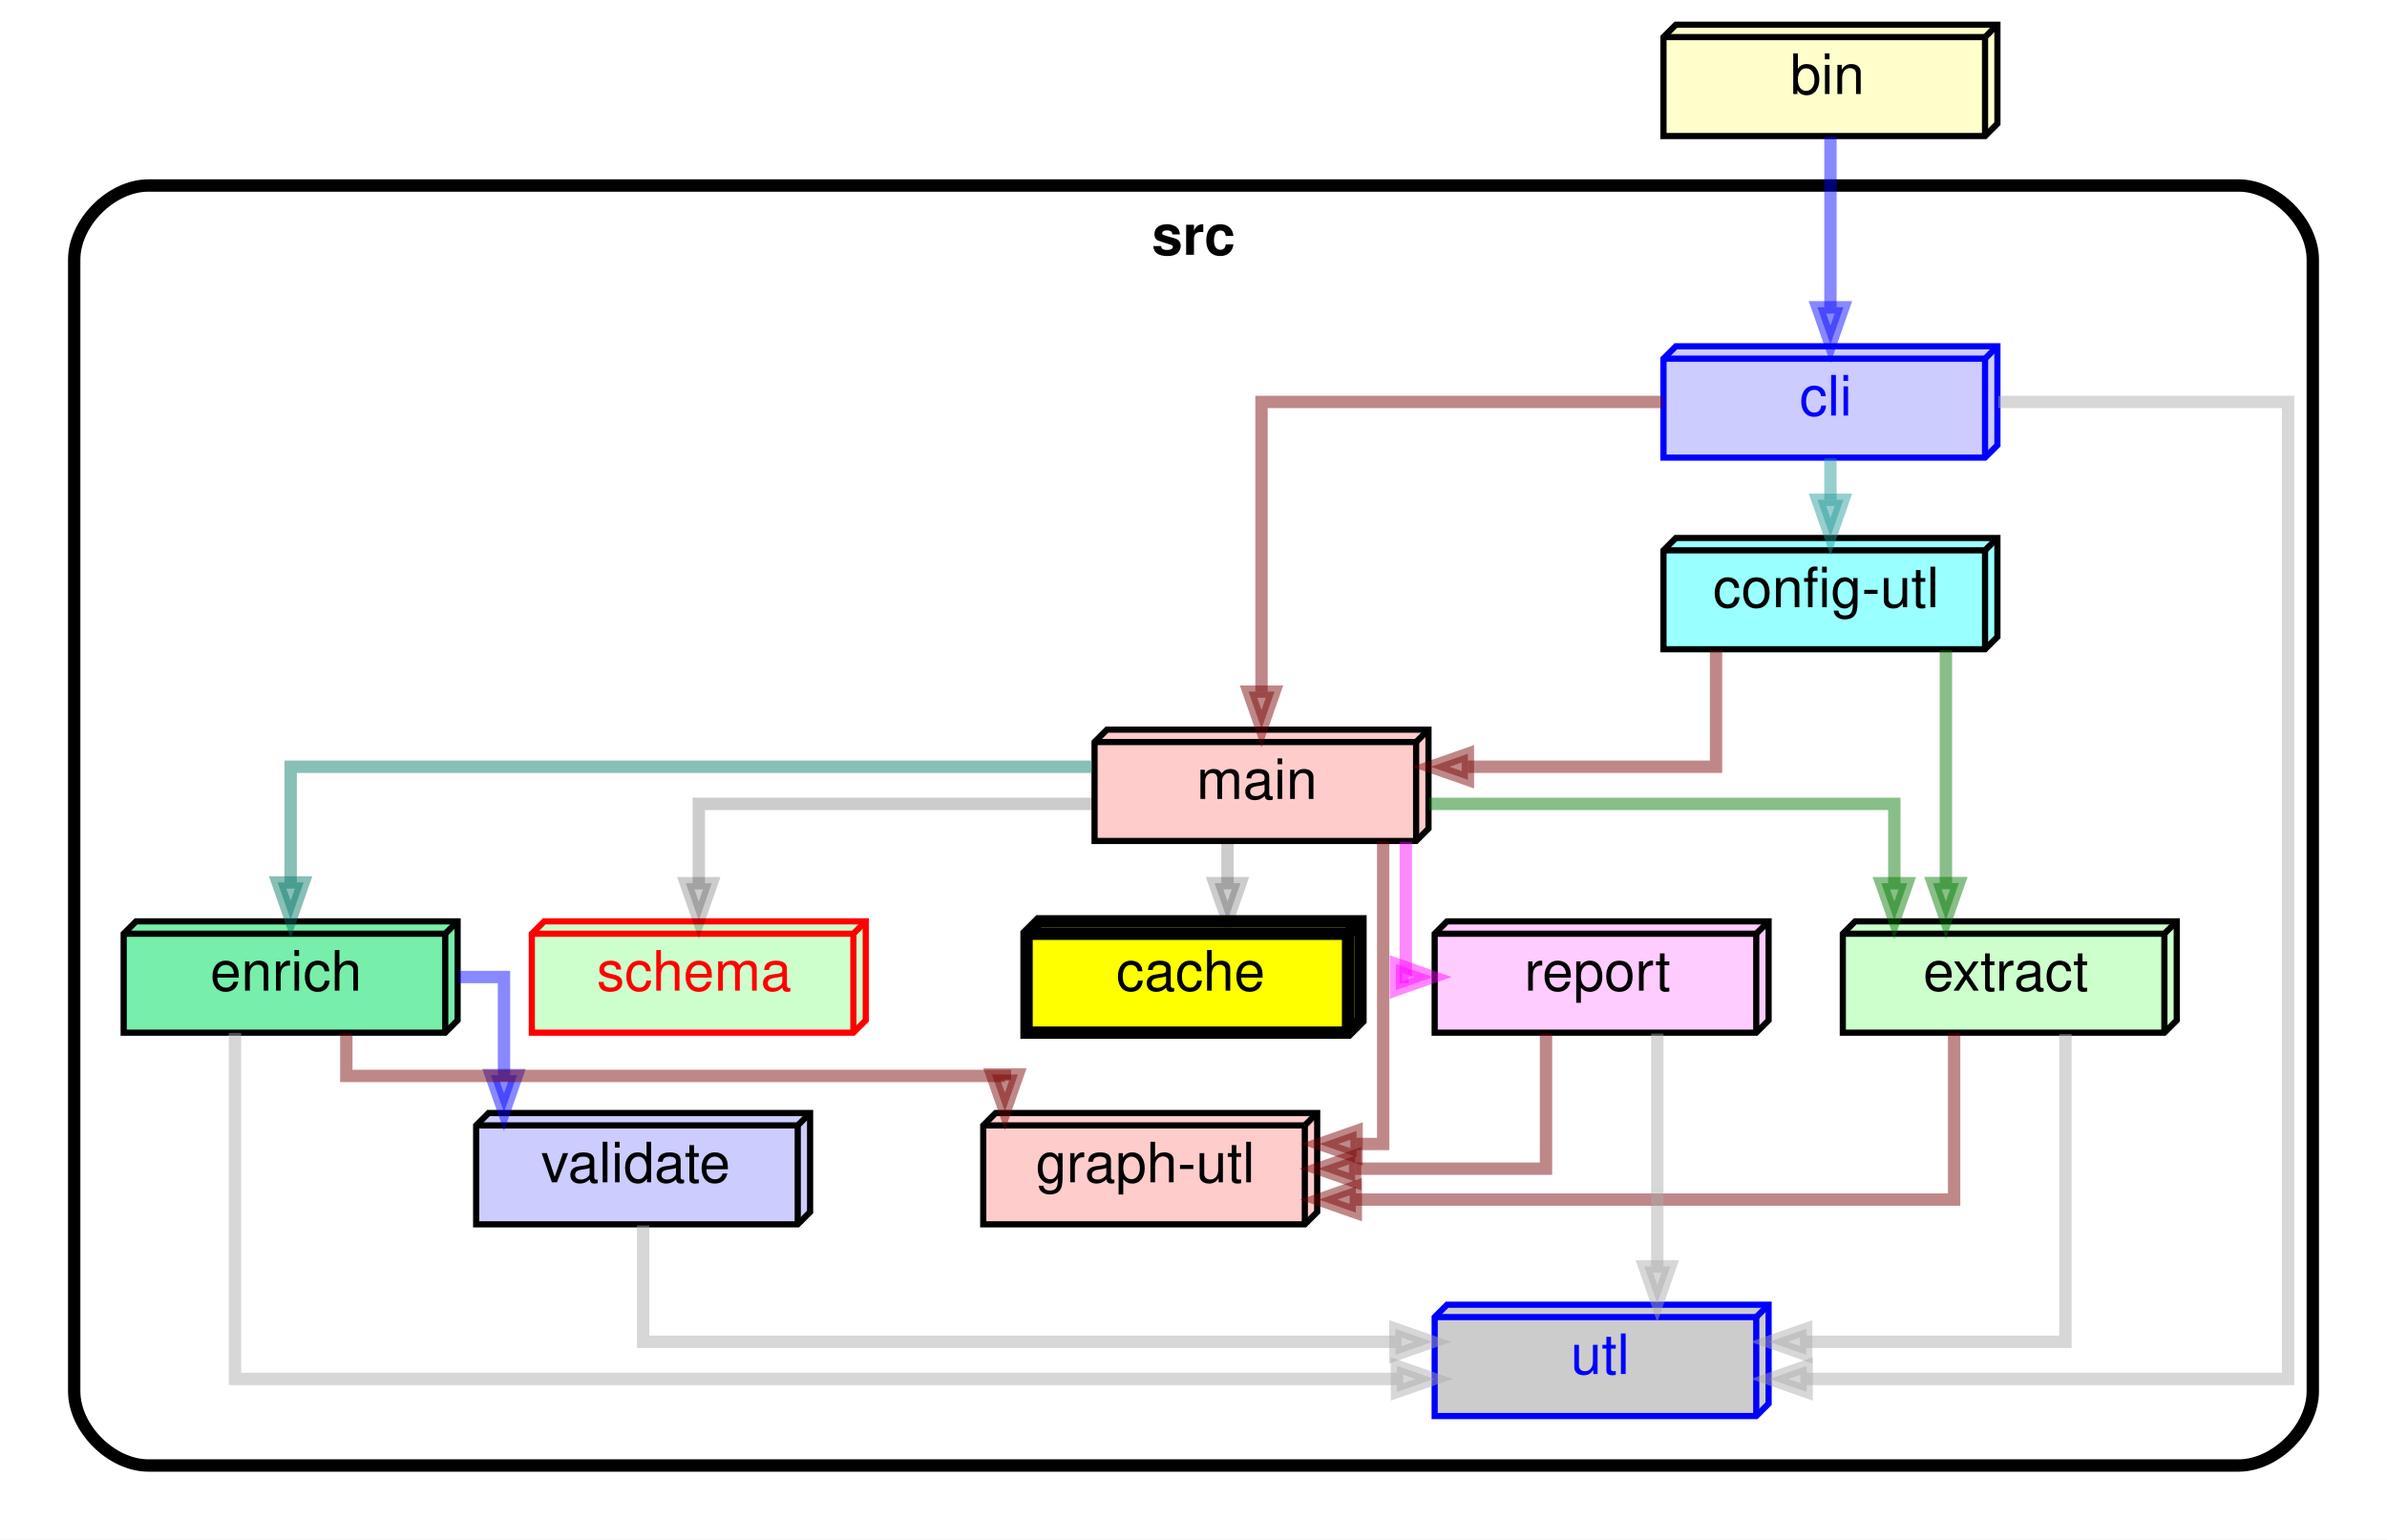
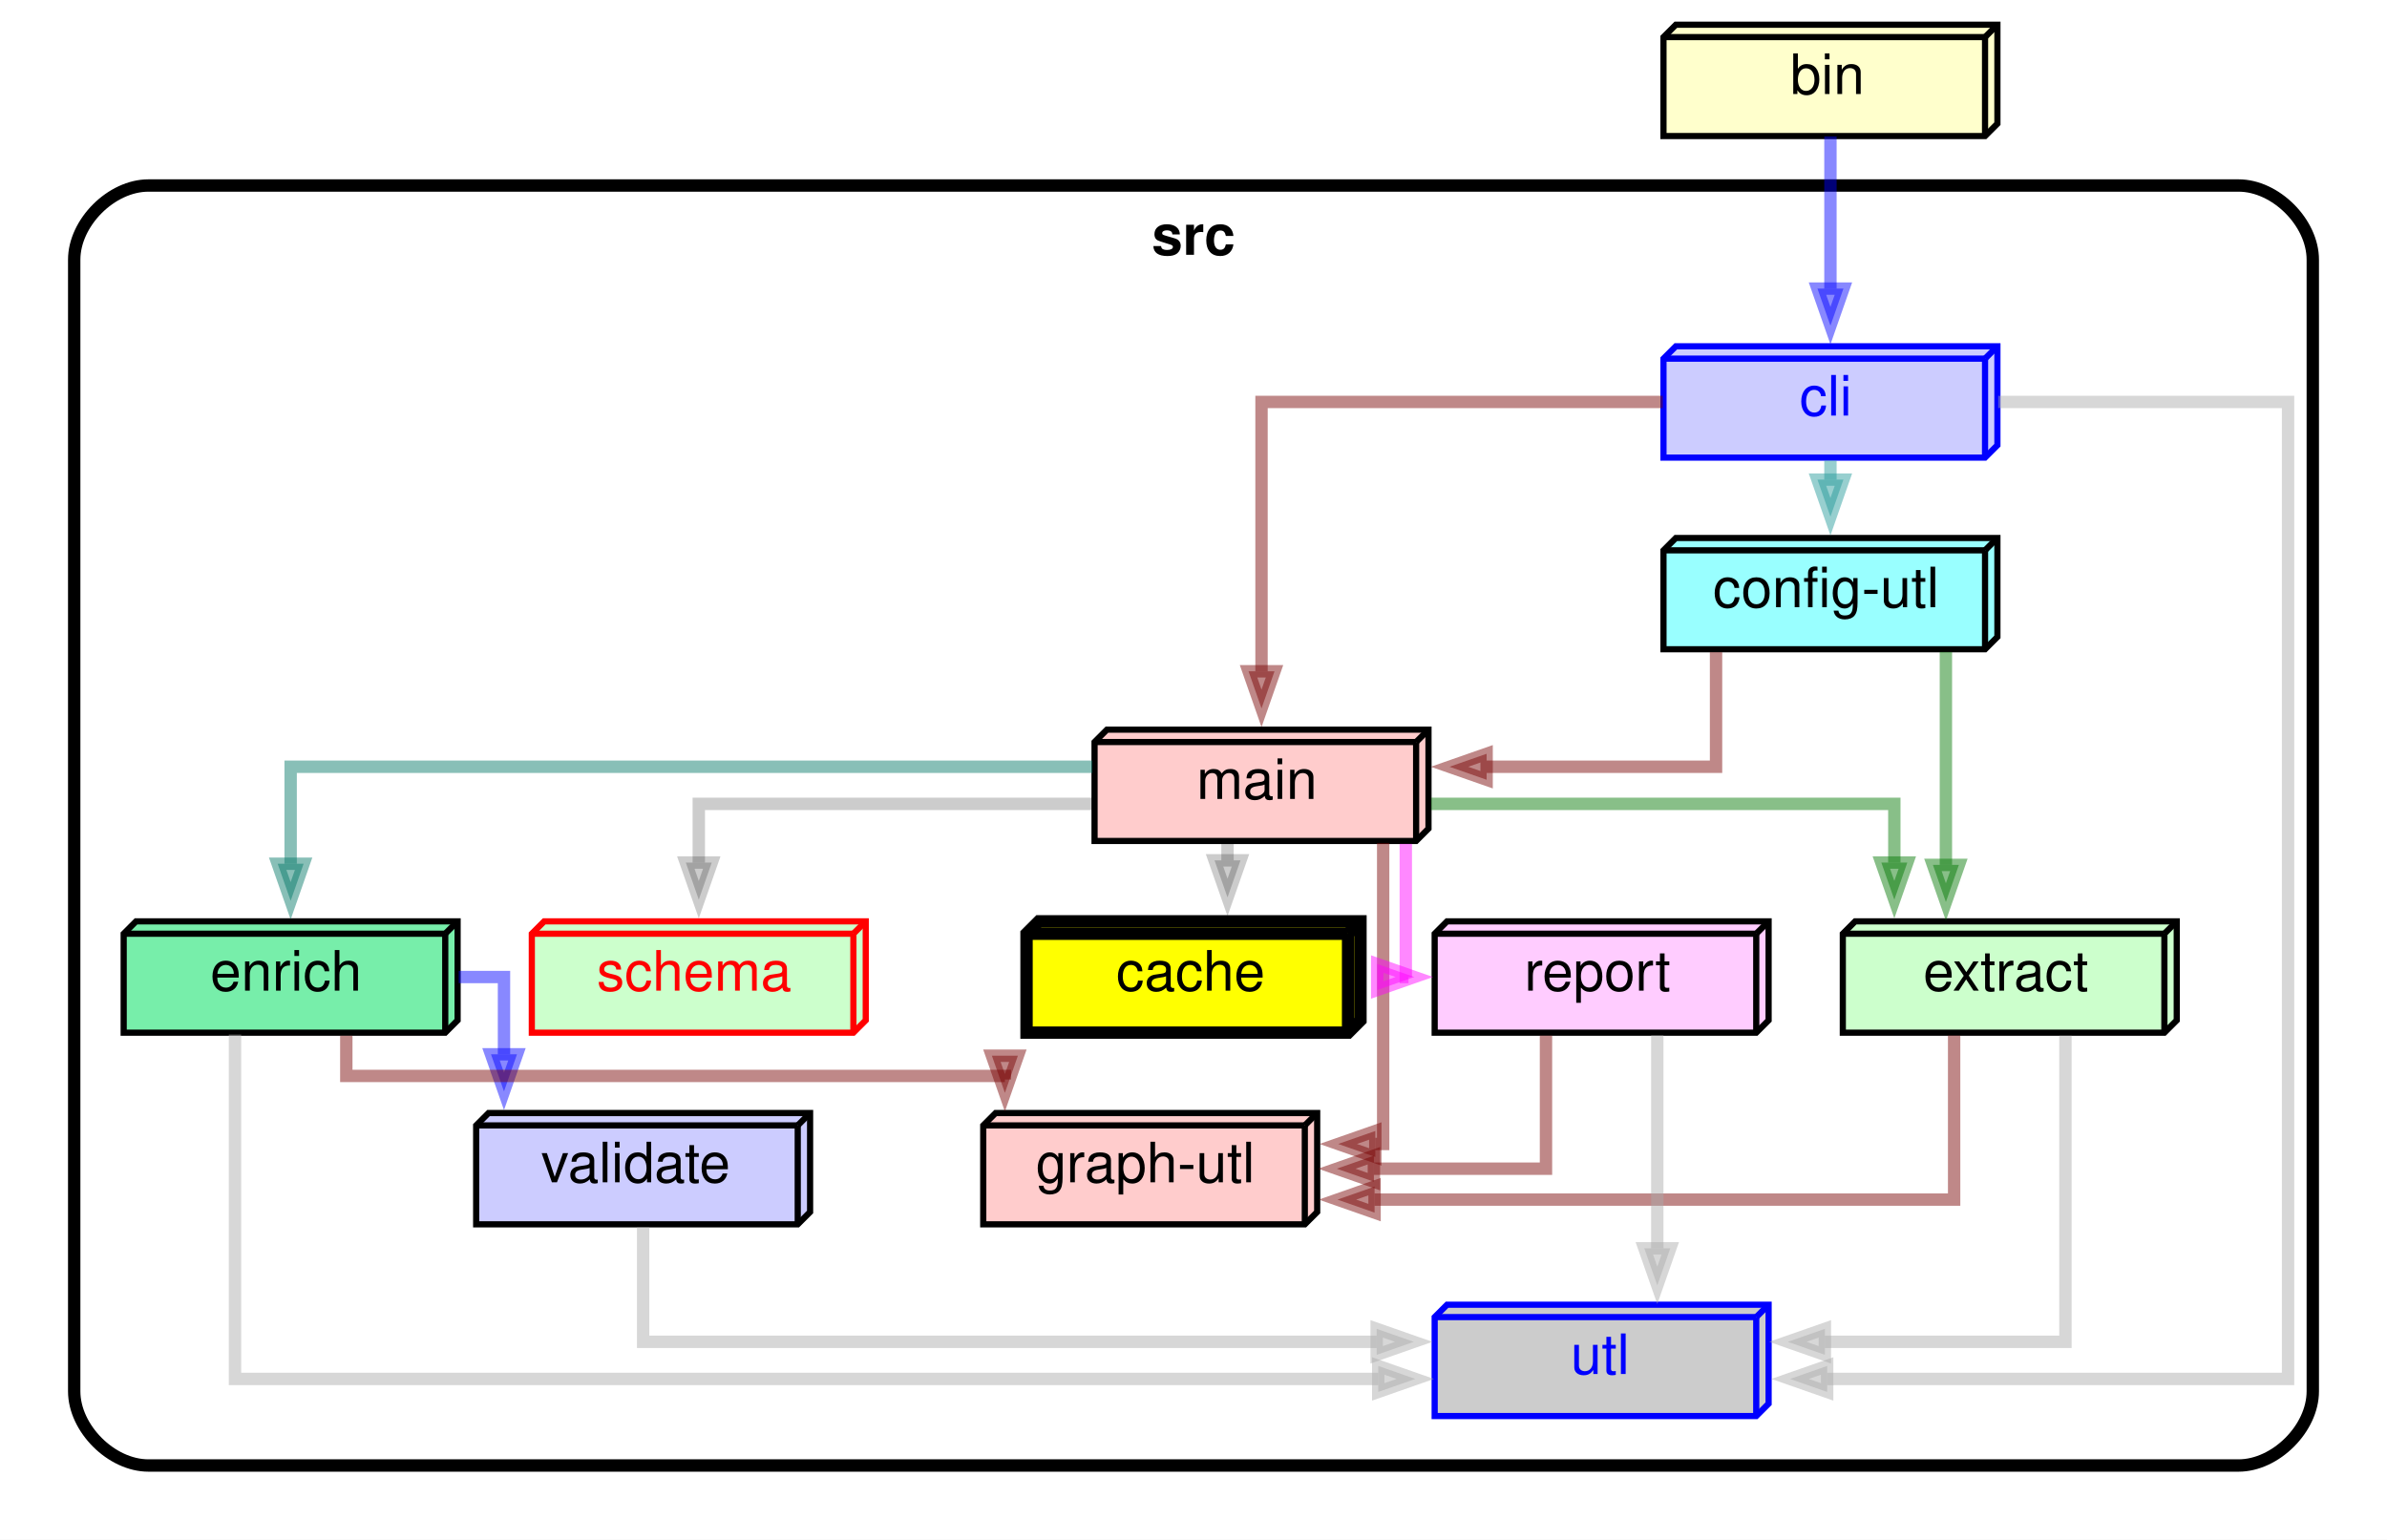
<svg xmlns="http://www.w3.org/2000/svg" xmlns:xlink="http://www.w3.org/1999/xlink" width="386pt" height="249pt" viewBox="0.00 0.00 386.00 249.00">
  <g id="graph0" class="graph" transform="scale(1 1) rotate(0) translate(4 245)">
    <polygon fill="white" stroke="none" points="-4,4 -4,-245 382,-245 382,4 -4,4" />
    <g id="clust1" class="cluster">
      <path fill="#ffffff" stroke="black" stroke-width="2" d="M20,-8C20,-8 358,-8 358,-8 364,-8 370,-14 370,-20 370,-20 370,-203 370,-203 370,-209 364,-215 358,-215 358,-215 20,-215 20,-215 14,-215 8,-209 8,-203 8,-203 8,-20 8,-20 8,-14 14,-8 20,-8" />
      <text text-anchor="middle" x="189" y="-203.8" font-family="Helvetica,sans-Serif" font-weight="bold" font-size="9.00">src</text>
    </g>
    <g id="node1" class="node">
      <g id="a_node1">
        <a xlink:href="https://github.com/sverweij/dependency-cruiser/blob/develop/bin/" xlink:title="bin">
          <polygon fill="#ffffcc" stroke="black" points="319,-241 267,-241 265,-239 265,-223 317,-223 319,-225 319,-241" />
          <polyline fill="none" stroke="black" points="317,-239 265,-239" />
          <polyline fill="none" stroke="black" points="317,-239 317,-223" />
          <polyline fill="none" stroke="black" points="317,-239 319,-241" />
          <text text-anchor="start" x="285.5" y="-229.8" font-family="Helvetica,sans-Serif" font-size="9.00">bin</text>
        </a>
      </g>
    </g>
    <g id="node2" class="node">
      <g id="a_node2">
        <a xlink:href="https://github.com/sverweij/dependency-cruiser/blob/develop/src/cli" xlink:title="not-reachable-from-folder-index">
          <polygon fill="#ccccff" stroke="blue" points="319,-189 267,-189 265,-187 265,-171 317,-171 319,-173 319,-189" />
          <polyline fill="none" stroke="blue" points="317,-187 265,-187" />
          <polyline fill="none" stroke="blue" points="317,-187 317,-171" />
          <polyline fill="none" stroke="blue" points="317,-187 319,-189" />
          <text text-anchor="start" x="287" y="-177.8" font-family="Helvetica,sans-Serif" font-size="9.00" fill="blue">cli</text>
        </a>
      </g>
    </g>
    <g id="edge1" class="edge">
-       <path fill="none" stroke="#0000ff" stroke-width="2" stroke-opacity="0.467" d="M292,-222.94C292,-222.94 292,-195.3 292,-195.3" />
-       <polygon fill="#0000ff" fill-opacity="0.467" stroke="#0000ff" stroke-width="2" stroke-opacity="0.467" points="294.1,-195.3 292,-189.3 289.9,-195.3 294.1,-195.3" />
+       <path fill="none" stroke="#0000ff" stroke-width="2" stroke-opacity="0.467" d="M292,-222.94C292,-222.94 292,-198.33 292,-198.33" />
+       <polygon fill="#0000ff" fill-opacity="0.467" stroke="#0000ff" stroke-width="2" stroke-opacity="0.467" points="294.1,-198.33 292,-192.33 289.9,-198.33 294.1,-198.33" />
    </g>
    <g id="node4" class="node">
      <g id="a_node4">
        <a xlink:href="https://github.com/sverweij/dependency-cruiser/blob/develop/src/config-utl" xlink:title="config-utl">
          <polygon fill="#99ffff" stroke="black" points="319,-158 267,-158 265,-156 265,-140 317,-140 319,-142 319,-158" />
          <polyline fill="none" stroke="black" points="317,-156 265,-156" />
          <polyline fill="none" stroke="black" points="317,-156 317,-140" />
          <polyline fill="none" stroke="black" points="317,-156 319,-158" />
          <text text-anchor="start" x="273" y="-146.8" font-family="Helvetica,sans-Serif" font-size="9.00">config-utl</text>
        </a>
      </g>
    </g>
    <g id="edge2" class="edge">
-       <path fill="none" stroke="#229999" stroke-width="2" stroke-opacity="0.467" d="M292,-170.87C292,-170.87 292,-164.18 292,-164.18" />
-       <polygon fill="#229999" fill-opacity="0.467" stroke="#229999" stroke-width="2" stroke-opacity="0.467" points="294.1,-164.18 292,-158.18 289.9,-164.18 294.1,-164.18" />
+       <path fill="none" stroke="#229999" stroke-width="2" stroke-opacity="0.467" d="M292,-170.53C292,-170.53 292,-167.44 292,-167.44" />
+       <polygon fill="#229999" fill-opacity="0.467" stroke="#229999" stroke-width="2" stroke-opacity="0.467" points="294.1,-167.44 292,-161.44 289.9,-167.44 294.1,-167.44" />
    </g>
    <g id="node5" class="node">
      <g id="a_node5">
        <a xlink:href="https://github.com/sverweij/dependency-cruiser/blob/develop/src/main" xlink:title="main">
          <polygon fill="#ffcccc" stroke="black" points="227,-127 175,-127 173,-125 173,-109 225,-109 227,-111 227,-127" />
          <polyline fill="none" stroke="black" points="225,-125 173,-125" />
          <polyline fill="none" stroke="black" points="225,-125 225,-109" />
          <polyline fill="none" stroke="black" points="225,-125 227,-127" />
          <text text-anchor="start" x="189.5" y="-115.8" font-family="Helvetica,sans-Serif" font-size="9.00">main</text>
        </a>
      </g>
    </g>
    <g id="edge3" class="edge">
-       <path fill="none" stroke="#770000" stroke-width="2" stroke-opacity="0.467" d="M264.89,-180C237.76,-180 200,-180 200,-180 200,-180 200,-133.15 200,-133.15" />
-       <polygon fill="#770000" fill-opacity="0.467" stroke="#770000" stroke-width="2" stroke-opacity="0.467" points="202.1,-133.15 200,-127.15 197.9,-133.15 202.1,-133.15" />
+       <path fill="none" stroke="#770000" stroke-width="2" stroke-opacity="0.467" d="M264.89,-180C237.76,-180 200,-180 200,-180 200,-180 200,-136.44 200,-136.44" />
+       <polygon fill="#770000" fill-opacity="0.467" stroke="#770000" stroke-width="2" stroke-opacity="0.467" points="202.1,-136.44 200,-130.44 197.9,-136.44 202.1,-136.44" />
    </g>
    <g id="node6" class="node">
      <g id="a_node6">
        <a xlink:href="https://github.com/sverweij/dependency-cruiser/blob/develop/src/utl" xlink:title="utl-module-not-shared-enough">
          <polygon fill="#cccccc" stroke="blue" points="282,-34 230,-34 228,-32 228,-16 280,-16 282,-18 282,-34" />
          <polyline fill="none" stroke="blue" points="280,-32 228,-32" />
          <polyline fill="none" stroke="blue" points="280,-32 280,-16" />
          <polyline fill="none" stroke="blue" points="280,-32 282,-34" />
          <text text-anchor="start" x="250" y="-22.8" font-family="Helvetica,sans-Serif" font-size="9.00" fill="blue">utl</text>
        </a>
      </g>
    </g>
    <g id="edge4" class="edge">
-       <path fill="none" stroke="#aaaaaa" stroke-width="2" stroke-opacity="0.467" d="M319.13,-180C340.25,-180 366,-180 366,-180 366,-180 366,-22 366,-22 366,-22 288.15,-22 288.15,-22" />
-       <polygon fill="#aaaaaa" fill-opacity="0.467" stroke="#aaaaaa" stroke-width="2" stroke-opacity="0.467" points="288.15,-19.9 282.15,-22 288.15,-24.1 288.15,-19.9" />
+       <path fill="none" stroke="#aaaaaa" stroke-width="2" stroke-opacity="0.467" d="M319.13,-180C340.25,-180 366,-180 366,-180 366,-180 366,-22 366,-22 366,-22 291.47,-22 291.47,-22" />
+       <polygon fill="#aaaaaa" fill-opacity="0.467" stroke="#aaaaaa" stroke-width="2" stroke-opacity="0.467" points="291.47,-19.9 285.47,-22 291.47,-24.1 291.47,-19.9" />
    </g>
    <g id="node3" class="node">
      <g id="a_node3">
        <a xlink:href="https://github.com/sverweij/dependency-cruiser/blob/develop/src/cache" xlink:title="cache">
          <polygon fill="yellow" stroke="black" stroke-width="2" points="216,-96 164,-96 162,-94 162,-78 214,-78 216,-80 216,-96" />
          <polyline fill="none" stroke="black" stroke-width="2" points="214,-94 162,-94" />
          <polyline fill="none" stroke="black" stroke-width="2" points="214,-94 214,-78" />
          <polyline fill="none" stroke="black" stroke-width="2" points="214,-94 216,-96" />
          <text text-anchor="start" x="176.5" y="-84.8" font-family="Helvetica,sans-Serif" font-size="9.00">cache</text>
        </a>
      </g>
    </g>
    <g id="edge6" class="edge">
-       <path fill="none" stroke="#770000" stroke-width="2" stroke-opacity="0.467" d="M273.5,-139.83C273.5,-131.67 273.5,-121 273.5,-121 273.5,-121 233.37,-121 233.37,-121" />
-       <polygon fill="#770000" fill-opacity="0.467" stroke="#770000" stroke-width="2" stroke-opacity="0.467" points="233.37,-118.9 227.37,-121 233.37,-123.1 233.37,-118.9" />
+       <path fill="none" stroke="#770000" stroke-width="2" stroke-opacity="0.467" d="M273.5,-139.52C273.5,-131.4 273.5,-121 273.5,-121 273.5,-121 236.4,-121 236.4,-121" />
+       <polygon fill="#770000" fill-opacity="0.467" stroke="#770000" stroke-width="2" stroke-opacity="0.467" points="236.4,-118.9 230.4,-121 236.4,-123.1 236.4,-118.9" />
    </g>
    <g id="node7" class="node">
      <g id="a_node7">
        <a xlink:href="https://github.com/sverweij/dependency-cruiser/blob/develop/src/extract" xlink:title="extract">
          <polygon fill="#ccffcc" stroke="black" points="348,-96 296,-96 294,-94 294,-78 346,-78 348,-80 348,-96" />
          <polyline fill="none" stroke="black" points="346,-94 294,-94" />
          <polyline fill="none" stroke="black" points="346,-94 346,-78" />
          <polyline fill="none" stroke="black" points="346,-94 348,-96" />
          <text text-anchor="start" x="307" y="-84.8" font-family="Helvetica,sans-Serif" font-size="9.00">extract</text>
        </a>
      </g>
    </g>
    <g id="edge5" class="edge">
-       <path fill="none" stroke="#007700" stroke-width="2" stroke-opacity="0.467" d="M310.67,-139.85C310.67,-139.85 310.67,-102.19 310.67,-102.19" />
-       <polygon fill="#007700" fill-opacity="0.467" stroke="#007700" stroke-width="2" stroke-opacity="0.467" points="312.77,-102.19 310.67,-96.19 308.57,-102.19 312.77,-102.19" />
+       <path fill="none" stroke="#007700" stroke-width="2" stroke-opacity="0.467" d="M310.67,-139.58C310.67,-139.58 310.67,-105.13 310.67,-105.13" />
+       <polygon fill="#007700" fill-opacity="0.467" stroke="#007700" stroke-width="2" stroke-opacity="0.467" points="312.77,-105.13 310.67,-99.13 308.57,-105.13 312.77,-105.13" />
    </g>
    <g id="edge12" class="edge">
-       <path fill="none" stroke="#000000" stroke-width="2" stroke-opacity="0.2" d="M194.5,-108.87C194.5,-108.87 194.5,-102.18 194.5,-102.18" />
-       <polygon fill="#000000" fill-opacity="0.2" stroke="#000000" stroke-width="2" stroke-opacity="0.2" points="196.6,-102.18 194.5,-96.18 192.4,-102.18 196.6,-102.18" />
+       <path fill="none" stroke="#000000" stroke-width="2" stroke-opacity="0.2" d="M194.5,-108.53C194.5,-108.53 194.5,-105.87 194.5,-105.87" />
+       <polygon fill="#000000" fill-opacity="0.2" stroke="#000000" stroke-width="2" stroke-opacity="0.2" points="196.6,-105.87 194.5,-99.87 192.4,-105.87 196.6,-105.87" />
    </g>
    <g id="edge14" class="edge">
-       <path fill="none" stroke="#007700" stroke-width="2" stroke-opacity="0.467" d="M227.15,-115C257.47,-115 302.33,-115 302.33,-115 302.33,-115 302.33,-102.17 302.33,-102.17" />
-       <polygon fill="#007700" fill-opacity="0.467" stroke="#007700" stroke-width="2" stroke-opacity="0.467" points="304.43,-102.17 302.33,-96.17 300.23,-102.17 304.43,-102.17" />
+       <path fill="none" stroke="#007700" stroke-width="2" stroke-opacity="0.467" d="M227.42,-115C257.74,-115 302.33,-115 302.33,-115 302.33,-115 302.33,-105.51 302.33,-105.51" />
+       <polygon fill="#007700" fill-opacity="0.467" stroke="#007700" stroke-width="2" stroke-opacity="0.467" points="304.43,-105.51 302.33,-99.51 300.23,-105.51 304.43,-105.51" />
    </g>
    <g id="node8" class="node">
      <g id="a_node8">
        <a xlink:href="https://github.com/sverweij/dependency-cruiser/blob/develop/src/enrich" xlink:title="enrich">
          <polygon fill="#77eeaa" stroke="black" points="70,-96 18,-96 16,-94 16,-78 68,-78 70,-80 70,-96" />
          <polyline fill="none" stroke="black" points="68,-94 16,-94" />
          <polyline fill="none" stroke="black" points="68,-94 68,-78" />
          <polyline fill="none" stroke="black" points="68,-94 70,-96" />
          <text text-anchor="start" x="30" y="-84.8" font-family="Helvetica,sans-Serif" font-size="9.00">enrich</text>
        </a>
      </g>
    </g>
    <g id="edge13" class="edge">
-       <path fill="none" stroke="#007766" stroke-width="2" stroke-opacity="0.467" d="M172.65,-121C127.67,-121 43,-121 43,-121 43,-121 43,-102.29 43,-102.29" />
-       <polygon fill="#007766" fill-opacity="0.467" stroke="#007766" stroke-width="2" stroke-opacity="0.467" points="45.1,-102.29 43,-96.29 40.9,-102.29 45.1,-102.29" />
+       <path fill="none" stroke="#007766" stroke-width="2" stroke-opacity="0.467" d="M172.65,-121C127.67,-121 43,-121 43,-121 43,-121 43,-105.32 43,-105.32" />
+       <polygon fill="#007766" fill-opacity="0.467" stroke="#007766" stroke-width="2" stroke-opacity="0.467" points="45.1,-105.32 43,-99.32 40.9,-105.32 45.1,-105.32" />
    </g>
    <g id="node10" class="node">
      <g id="a_node10">
        <a xlink:href="https://github.com/sverweij/dependency-cruiser/blob/develop/src/graph-utl" xlink:title="graph-utl">
          <polygon fill="#ffcccc" stroke="black" points="209,-65 157,-65 155,-63 155,-47 207,-47 209,-49 209,-65" />
          <polyline fill="none" stroke="black" points="207,-63 155,-63" />
          <polyline fill="none" stroke="black" points="207,-63 207,-47" />
          <polyline fill="none" stroke="black" points="207,-63 209,-65" />
          <text text-anchor="start" x="163.5" y="-53.8" font-family="Helvetica,sans-Serif" font-size="9.00">graph-utl</text>
        </a>
      </g>
    </g>
    <g id="edge17" class="edge">
-       <path fill="none" stroke="#770000" stroke-width="2" stroke-opacity="0.467" d="M219.67,-108.94C219.67,-92.62 219.67,-60 219.67,-60 219.67,-60 215.37,-60 215.37,-60" />
-       <polygon fill="#770000" fill-opacity="0.467" stroke="#770000" stroke-width="2" stroke-opacity="0.467" points="215.37,-57.9 209.37,-60 215.37,-62.1 215.37,-57.9" />
+       <path fill="none" stroke="#770000" stroke-width="2" stroke-opacity="0.467" d="M219.67,-108.68C219.67,-92.29 219.67,-60 219.67,-60 219.67,-60 218.4,-60 218.4,-60" />
+       <polygon fill="#770000" fill-opacity="0.467" stroke="#770000" stroke-width="2" stroke-opacity="0.467" points="218.4,-57.9 212.4,-60 218.4,-62.1 218.4,-57.9" />
    </g>
    <g id="node11" class="node">
      <g id="a_node11">
        <a xlink:href="https://github.com/sverweij/dependency-cruiser/blob/develop/src/schema" xlink:title="not-unreachable-from-cli">
          <polygon fill="#ccffcc" stroke="red" points="136,-96 84,-96 82,-94 82,-78 134,-78 136,-80 136,-96" />
          <polyline fill="none" stroke="red" points="134,-94 82,-94" />
          <polyline fill="none" stroke="red" points="134,-94 134,-78" />
          <polyline fill="none" stroke="red" points="134,-94 136,-96" />
          <text text-anchor="start" x="92.5" y="-84.8" font-family="Helvetica,sans-Serif" font-size="9.00" fill="red">schema</text>
        </a>
      </g>
    </g>
    <g id="edge15" class="edge">
-       <path fill="none" stroke="#000000" stroke-width="2" stroke-opacity="0.2" d="M172.7,-115C145.89,-115 109,-115 109,-115 109,-115 109,-102.17 109,-102.17" />
-       <polygon fill="#000000" fill-opacity="0.2" stroke="#000000" stroke-width="2" stroke-opacity="0.2" points="111.1,-102.17 109,-96.17 106.9,-102.17 111.1,-102.17" />
+       <path fill="none" stroke="#000000" stroke-width="2" stroke-opacity="0.2" d="M172.7,-115C145.89,-115 109,-115 109,-115 109,-115 109,-105.51 109,-105.51" />
+       <polygon fill="#000000" fill-opacity="0.2" stroke="#000000" stroke-width="2" stroke-opacity="0.2" points="111.1,-105.51 109,-99.51 106.9,-105.51 111.1,-105.51" />
    </g>
    <g id="node12" class="node">
      <g id="a_node12">
        <a xlink:href="https://github.com/sverweij/dependency-cruiser/blob/develop/src/report" xlink:title="report">
          <polygon fill="#ffccff" stroke="black" points="282,-96 230,-96 228,-94 228,-78 280,-78 282,-80 282,-96" />
          <polyline fill="none" stroke="black" points="280,-94 228,-94" />
          <polyline fill="none" stroke="black" points="280,-94 280,-78" />
          <polyline fill="none" stroke="black" points="280,-94 282,-96" />
          <text text-anchor="start" x="242.5" y="-84.8" font-family="Helvetica,sans-Serif" font-size="9.00">report</text>
        </a>
      </g>
    </g>
    <g id="edge16" class="edge">
-       <path fill="none" stroke="#ff00ff" stroke-width="2" stroke-opacity="0.467" d="M223.33,-108.87C223.33,-99.72 223.33,-87 223.33,-87 223.33,-87 223.77,-87 223.77,-87" />
-       <polygon fill="#ff00ff" fill-opacity="0.467" stroke="#ff00ff" stroke-width="2" stroke-opacity="0.467" points="221.74,-89.1 227.74,-87 221.74,-84.9 221.74,-89.1" />
+       <path fill="none" stroke="#ff00ff" stroke-width="2" stroke-opacity="0.467" d="M223.33,-108.53C223.33,-99.41 223.33,-87 223.33,-87 223.33,-87 223.77,-87 223.77,-87" />
+       <polygon fill="#ff00ff" fill-opacity="0.467" stroke="#ff00ff" stroke-width="2" stroke-opacity="0.467" points="218.71,-89.1 224.71,-87 218.71,-84.9 218.71,-89.1" />
    </g>
    <g id="edge11" class="edge">
-       <path fill="none" stroke="#aaaaaa" stroke-width="2" stroke-opacity="0.467" d="M330,-77.78C330,-61.19 330,-28 330,-28 330,-28 288.08,-28 288.08,-28" />
-       <polygon fill="#aaaaaa" fill-opacity="0.467" stroke="#aaaaaa" stroke-width="2" stroke-opacity="0.467" points="288.08,-25.9 282.08,-28 288.08,-30.1 288.08,-25.9" />
+       <path fill="none" stroke="#aaaaaa" stroke-width="2" stroke-opacity="0.467" d="M330,-77.52C330,-60.84 330,-28 330,-28 330,-28 291.1,-28 291.1,-28" />
+       <polygon fill="#aaaaaa" fill-opacity="0.467" stroke="#aaaaaa" stroke-width="2" stroke-opacity="0.467" points="291.1,-25.9 285.1,-28 291.1,-30.1 291.1,-25.9" />
    </g>
    <g id="edge10" class="edge">
-       <path fill="none" stroke="#770000" stroke-width="2" stroke-opacity="0.467" d="M312,-77.92C312,-67.25 312,-51 312,-51 312,-51 215.25,-51 215.25,-51" />
-       <polygon fill="#770000" fill-opacity="0.467" stroke="#770000" stroke-width="2" stroke-opacity="0.467" points="215.25,-48.9 209.25,-51 215.25,-53.1 215.25,-48.9" />
+       <path fill="none" stroke="#770000" stroke-width="2" stroke-opacity="0.467" d="M312,-77.54C312,-66.88 312,-51 312,-51 312,-51 218.28,-51 218.28,-51" />
+       <polygon fill="#770000" fill-opacity="0.467" stroke="#770000" stroke-width="2" stroke-opacity="0.467" points="218.28,-48.9 212.28,-51 218.28,-53.1 218.28,-48.9" />
    </g>
    <g id="edge9" class="edge">
-       <path fill="none" stroke="#aaaaaa" stroke-width="2" stroke-opacity="0.467" d="M34,-77.96C34,-60.1 34,-22 34,-22 34,-22 221.9,-22 221.9,-22" />
-       <polygon fill="#aaaaaa" fill-opacity="0.467" stroke="#aaaaaa" stroke-width="2" stroke-opacity="0.467" points="221.9,-24.1 227.9,-22 221.9,-19.9 221.9,-24.1" />
+       <path fill="none" stroke="#aaaaaa" stroke-width="2" stroke-opacity="0.467" d="M34,-77.69C34,-59.71 34,-22 34,-22 34,-22 218.87,-22 218.87,-22" />
+       <polygon fill="#aaaaaa" fill-opacity="0.467" stroke="#aaaaaa" stroke-width="2" stroke-opacity="0.467" points="218.87,-24.1 224.87,-22 218.87,-19.9 218.87,-24.1" />
    </g>
    <g id="node9" class="node">
      <g id="a_node9">
        <a xlink:href="https://github.com/sverweij/dependency-cruiser/blob/develop/src/validate" xlink:title="validate">
          <polygon fill="#ccccff" stroke="black" points="127,-65 75,-65 73,-63 73,-47 125,-47 127,-49 127,-65" />
          <polyline fill="none" stroke="black" points="125,-63 73,-63" />
          <polyline fill="none" stroke="black" points="125,-63 125,-47" />
          <polyline fill="none" stroke="black" points="125,-63 127,-65" />
          <text text-anchor="start" x="83.5" y="-53.8" font-family="Helvetica,sans-Serif" font-size="9.00">validate</text>
        </a>
      </g>
    </g>
    <g id="edge7" class="edge">
-       <path fill="none" stroke="#0000ff" stroke-width="2" stroke-opacity="0.467" d="M70.18,-87C74.46,-87 77.5,-87 77.5,-87 77.5,-87 77.5,-71.13 77.5,-71.13" />
-       <polygon fill="#0000ff" fill-opacity="0.467" stroke="#0000ff" stroke-width="2" stroke-opacity="0.467" points="79.6,-71.13 77.5,-65.13 75.4,-71.13 79.6,-71.13" />
+       <path fill="none" stroke="#0000ff" stroke-width="2" stroke-opacity="0.467" d="M70.18,-87C74.46,-87 77.5,-87 77.5,-87 77.5,-87 77.5,-74.5 77.5,-74.5" />
+       <polygon fill="#0000ff" fill-opacity="0.467" stroke="#0000ff" stroke-width="2" stroke-opacity="0.467" points="79.6,-74.5 77.5,-68.5 75.4,-74.5 79.6,-74.5" />
    </g>
    <g id="edge8" class="edge">
-       <path fill="none" stroke="#770000" stroke-width="2" stroke-opacity="0.467" d="M52,-77.88C52,-74.29 52,-71 52,-71 52,-71 158.5,-71 158.5,-71 158.5,-71 158.5,-70.42 158.5,-70.42" />
-       <polygon fill="#770000" fill-opacity="0.467" stroke="#770000" stroke-width="2" stroke-opacity="0.467" points="160.6,-71.24 158.5,-65.24 156.4,-71.24 160.6,-71.24" />
+       <path fill="none" stroke="#770000" stroke-width="2" stroke-opacity="0.467" d="M52,-77.51C52,-74.06 52,-71 52,-71 52,-71 158.5,-71 158.5,-71 158.5,-71 158.5,-70.42 158.5,-70.42" />
+       <polygon fill="#770000" fill-opacity="0.467" stroke="#770000" stroke-width="2" stroke-opacity="0.467" points="160.6,-74.27 158.5,-68.27 156.4,-74.27 160.6,-74.27" />
    </g>
    <g id="edge20" class="edge">
-       <path fill="none" stroke="#aaaaaa" stroke-width="2" stroke-opacity="0.467" d="M100,-46.83C100,-38.67 100,-28 100,-28 100,-28 221.65,-28 221.65,-28" />
-       <polygon fill="#aaaaaa" fill-opacity="0.467" stroke="#aaaaaa" stroke-width="2" stroke-opacity="0.467" points="221.65,-30.1 227.65,-28 221.65,-25.9 221.65,-30.1" />
+       <path fill="none" stroke="#aaaaaa" stroke-width="2" stroke-opacity="0.467" d="M100,-46.52C100,-38.4 100,-28 100,-28 100,-28 218.62,-28 218.62,-28" />
+       <polygon fill="#aaaaaa" fill-opacity="0.467" stroke="#aaaaaa" stroke-width="2" stroke-opacity="0.467" points="218.62,-30.1 224.62,-28 218.62,-25.9 218.62,-30.1" />
    </g>
    <g id="edge19" class="edge">
-       <path fill="none" stroke="#aaaaaa" stroke-width="2" stroke-opacity="0.467" d="M264,-77.85C264,-77.85 264,-40.19 264,-40.19" />
-       <polygon fill="#aaaaaa" fill-opacity="0.467" stroke="#aaaaaa" stroke-width="2" stroke-opacity="0.467" points="266.1,-40.19 264,-34.19 261.9,-40.19 266.1,-40.19" />
+       <path fill="none" stroke="#aaaaaa" stroke-width="2" stroke-opacity="0.467" d="M264,-77.58C264,-77.58 264,-43.13 264,-43.13" />
+       <polygon fill="#aaaaaa" fill-opacity="0.467" stroke="#aaaaaa" stroke-width="2" stroke-opacity="0.467" points="266.1,-43.13 264,-37.13 261.9,-43.13 266.1,-43.13" />
    </g>
    <g id="edge18" class="edge">
-       <path fill="none" stroke="#770000" stroke-width="2" stroke-opacity="0.467" d="M246,-77.87C246,-68.72 246,-56 246,-56 246,-56 215.14,-56 215.14,-56" />
-       <polygon fill="#770000" fill-opacity="0.467" stroke="#770000" stroke-width="2" stroke-opacity="0.467" points="215.14,-53.9 209.14,-56 215.14,-58.1 215.14,-53.9" />
+       <path fill="none" stroke="#770000" stroke-width="2" stroke-opacity="0.467" d="M246,-77.53C246,-68.41 246,-56 246,-56 246,-56 218.17,-56 218.17,-56" />
+       <polygon fill="#770000" fill-opacity="0.467" stroke="#770000" stroke-width="2" stroke-opacity="0.467" points="218.17,-53.9 212.17,-56 218.17,-58.1 218.17,-53.9" />
    </g>
  </g>
</svg>
